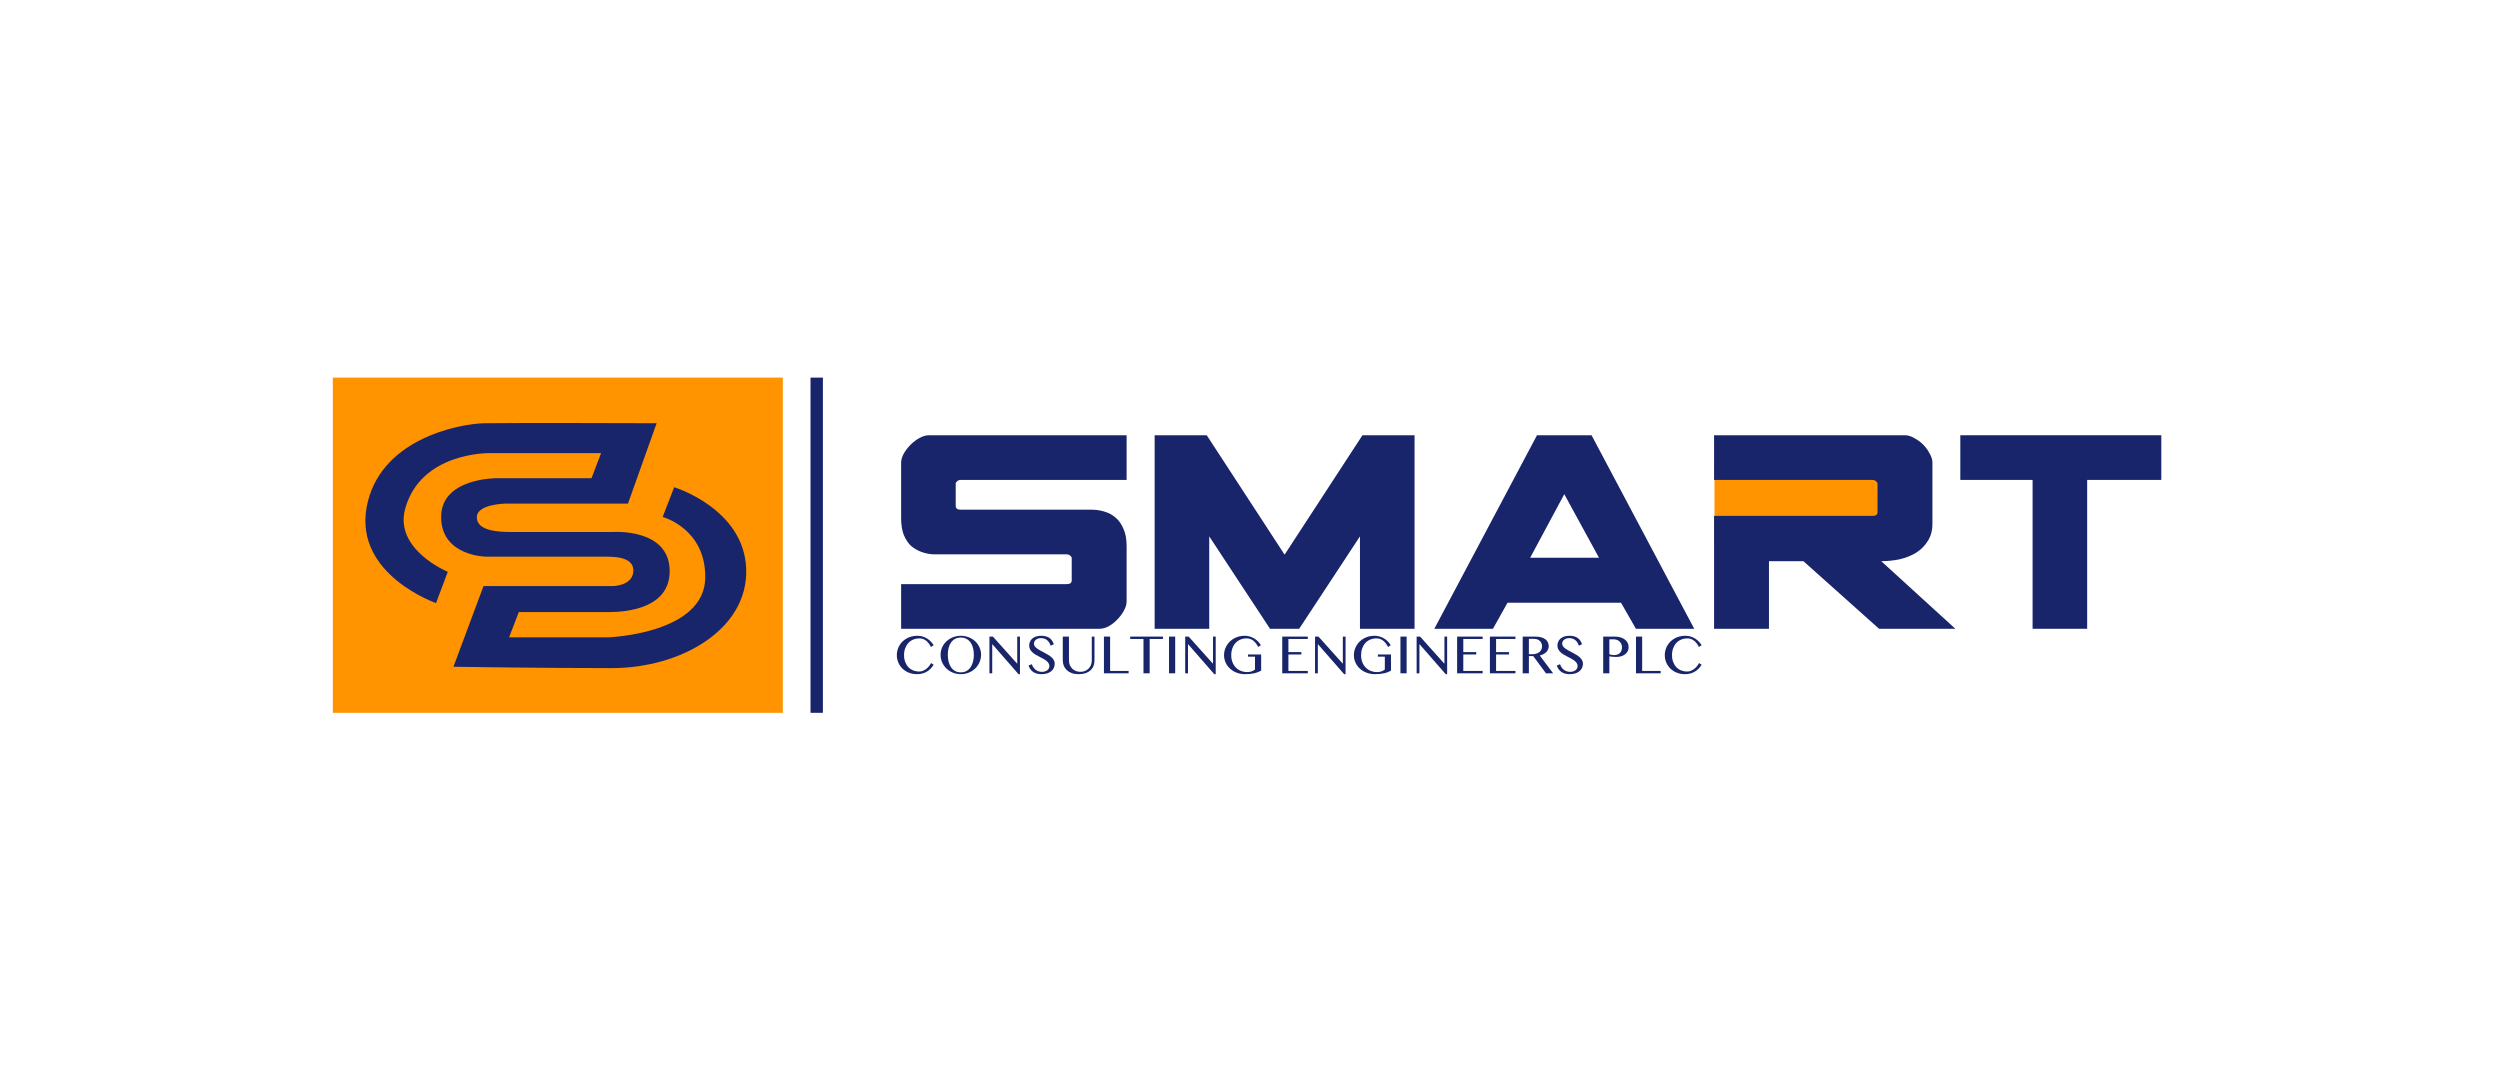
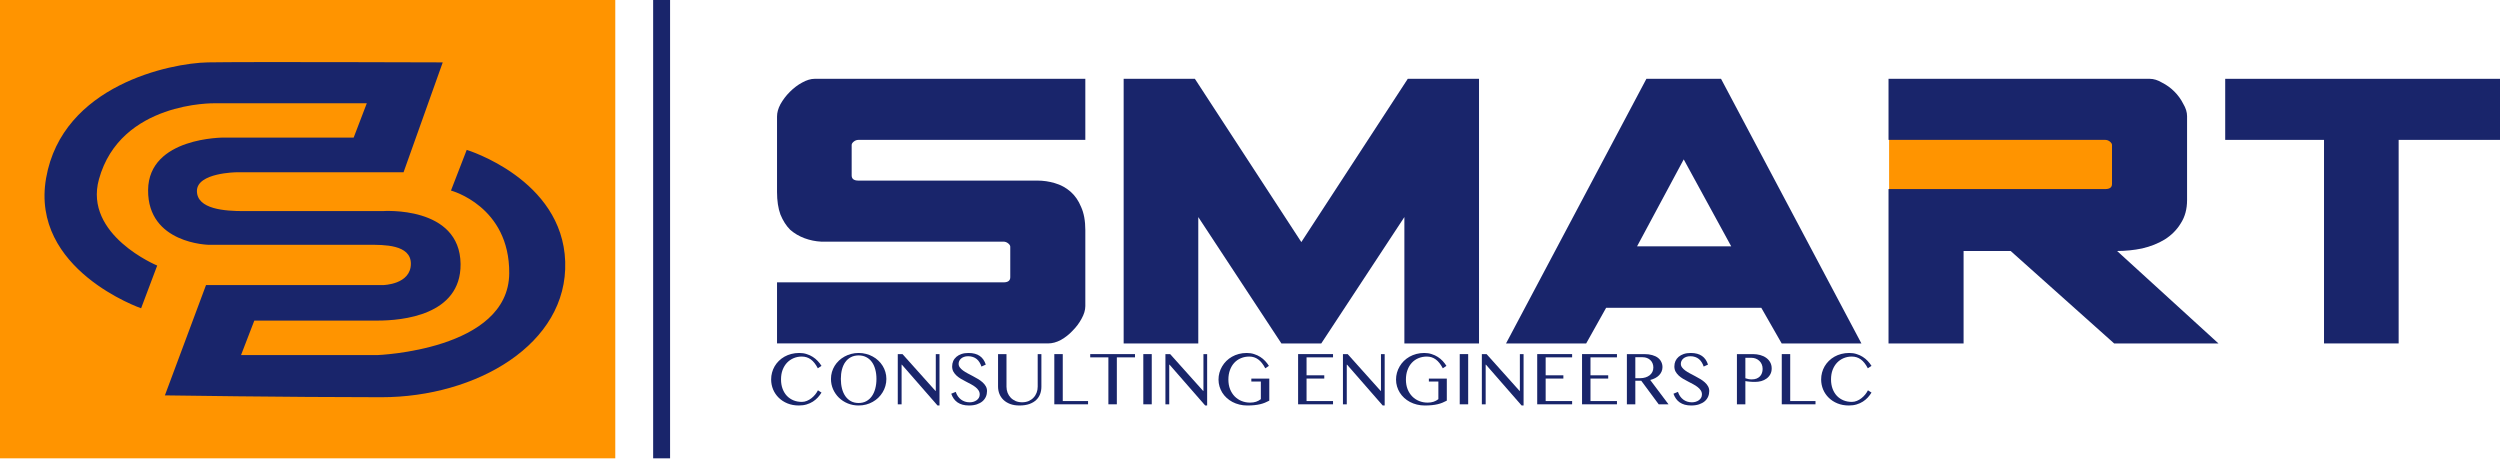
- <svg xmlns="http://www.w3.org/2000/svg" width="3332" height="1426" viewBox="0 0 3332 1426" fill="none">
-   <path d="M2528.22 626.225H2285.07V723.647H2528.22V626.225Z" fill="#FF9400" />
-   <path d="M2709.03 838.049V639.63H2612.71V580.104H2880.58V639.63H2781.78V838.049H2709.03Z" fill="#19256B" />
-   <path d="M2284.51 838.049V687.581H2495.75C2500.16 687.581 2502.36 685.927 2502.36 682.62V644.59C2502.36 643.488 2501.67 642.385 2500.3 641.283C2498.92 640.181 2497.4 639.63 2495.75 639.63H2284.51V580.104H2539.15C2543.01 580.104 2547.01 581.344 2551.14 583.824C2555.55 586.029 2559.55 588.922 2563.13 592.505C2566.71 596.088 2569.61 600.083 2571.81 604.493C2574.29 608.627 2575.53 612.622 2575.53 616.481V698.329C2575.53 707.147 2573.46 714.726 2569.33 721.064C2565.47 727.403 2560.24 732.639 2553.62 736.772C2547.28 740.631 2539.98 743.524 2531.71 745.453C2523.72 747.107 2515.59 747.934 2507.32 747.934L2606.12 838.049H2504.43L2403.57 747.934H2357.68V838.049H2284.51Z" fill="#19256B" />
-   <path d="M2258.07 838.049H2180.35L2160.51 803.326H2009.22L1989.79 838.049H1911.66L2048.49 580.104H2121.24L2258.07 838.049ZM2131.16 743.386L2084.87 658.645L2039.39 743.386H2131.16Z" fill="#19256B" />
-   <path d="M1731.54 838.049H1692.68L1611.66 714.864V838.049H1538.91V580.104H1608.35L1712.11 739.253L1815.87 580.104H1885.32V838.049H1812.56V714.864L1731.54 838.049Z" fill="#19256B" />
-   <path d="M1501.55 639.63H1280.39C1278.74 639.63 1277.22 640.181 1275.84 641.283C1274.47 642.385 1273.78 643.488 1273.78 644.59V674.353C1273.78 677.66 1275.98 679.313 1280.39 679.313H1454.83C1460.62 679.313 1466.27 680.14 1471.78 681.794C1477.57 683.447 1482.67 686.203 1487.08 690.061C1491.49 693.919 1494.93 698.88 1497.41 704.943C1500.17 711.005 1501.55 718.584 1501.55 727.678V801.672C1501.55 805.53 1500.31 809.664 1497.83 814.073C1495.62 818.207 1492.73 822.065 1489.15 825.648C1485.84 829.23 1481.98 832.262 1477.57 834.742C1473.44 836.947 1469.3 838.049 1465.17 838.049H1201.02V778.523H1421.77C1426.17 778.523 1428.38 776.87 1428.38 773.563V743.8C1428.38 742.697 1427.69 741.595 1426.31 740.493C1424.93 739.39 1423.42 738.839 1421.77 738.839H1244.01C1238.5 738.564 1233.13 737.461 1227.89 735.532C1222.66 733.603 1217.97 730.847 1213.84 727.265C1209.98 723.407 1206.81 718.446 1204.33 712.383C1202.13 706.321 1201.02 699.018 1201.02 690.475V616.894C1201.02 613.036 1202.13 609.04 1204.33 604.906C1206.81 600.497 1209.84 596.501 1213.42 592.918C1217.28 589.06 1221.28 586.029 1225.41 583.824C1229.82 581.344 1233.96 580.104 1237.81 580.104H1501.55V639.63Z" fill="#19256B" />
-   <path d="M2228.46 873.109C2228.46 876.53 2228.98 879.606 2230.01 882.337C2231.04 885.044 2232.46 887.345 2234.26 889.24C2236.08 891.111 2238.22 892.55 2240.68 893.559C2243.14 894.543 2245.81 895.036 2248.69 895.036C2250.41 895.036 2252.07 894.703 2253.67 894.039C2255.27 893.375 2256.75 892.513 2258.1 891.455C2259.48 890.372 2260.71 889.166 2261.79 887.837C2262.88 886.484 2263.76 885.118 2264.45 883.74L2267.92 885.955C2266.91 887.604 2265.72 889.191 2264.34 890.717C2262.96 892.218 2261.36 893.559 2259.54 894.74C2257.75 895.897 2255.7 896.82 2253.41 897.509C2251.15 898.198 2248.62 898.542 2245.81 898.542C2241.75 898.542 2238.06 897.866 2234.74 896.512C2231.44 895.159 2228.61 893.325 2226.25 891.012C2223.88 888.699 2222.05 886.004 2220.75 882.928C2219.47 879.827 2218.83 876.554 2218.83 873.109C2218.83 870.82 2219.12 868.593 2219.71 866.427C2220.3 864.237 2221.15 862.195 2222.26 860.3C2223.39 858.38 2224.76 856.633 2226.36 855.058C2227.98 853.458 2229.8 852.093 2231.82 850.961C2233.86 849.804 2236.09 848.918 2238.5 848.303C2240.91 847.663 2243.48 847.343 2246.22 847.343C2248.82 847.343 2251.22 847.7 2253.41 848.414C2255.63 849.103 2257.63 850.025 2259.43 851.182C2261.25 852.339 2262.86 853.68 2264.27 855.206C2265.69 856.707 2266.91 858.282 2267.92 859.931L2264.34 862.293C2262.3 858.331 2260.01 855.439 2257.47 853.618C2254.94 851.773 2252.02 850.85 2248.73 850.85C2245.9 850.85 2243.25 851.367 2240.79 852.4C2238.33 853.434 2236.18 854.91 2234.33 856.83C2232.51 858.749 2231.07 861.087 2230.01 863.843C2228.98 866.575 2228.46 869.664 2228.46 873.109Z" fill="#19256B" />
-   <path d="M2180.44 848.45H2188.67V894.224H2213.33V897.398H2180.44V848.45Z" fill="#19256B" />
-   <path d="M2136.73 848.45H2152.23C2154.79 848.45 2157.19 848.758 2159.43 849.373C2161.67 849.989 2163.61 850.899 2165.26 852.105C2166.94 853.286 2168.24 854.75 2169.18 856.498C2170.14 858.22 2170.62 860.201 2170.62 862.441C2170.62 864.656 2170.15 866.587 2169.21 868.236C2168.3 869.885 2167.08 871.251 2165.56 872.334C2164.06 873.416 2162.35 874.229 2160.43 874.77C2158.51 875.287 2156.55 875.545 2154.56 875.545C2153.7 875.545 2152.8 875.533 2151.86 875.508C2150.93 875.459 2150.03 875.398 2149.17 875.324C2148.31 875.25 2147.51 875.164 2146.77 875.065C2146.03 874.967 2145.43 874.868 2144.96 874.77V897.398H2136.73V848.45ZM2144.96 872.001C2145.9 872.321 2146.89 872.592 2147.95 872.814C2149.01 873.01 2150.09 873.109 2151.2 873.109C2152.97 873.109 2154.52 872.85 2155.85 872.334C2157.18 871.792 2158.29 871.066 2159.17 870.156C2160.06 869.221 2160.71 868.138 2161.13 866.907C2161.57 865.652 2161.79 864.323 2161.79 862.921C2161.79 861.272 2161.51 859.783 2160.94 858.454C2160.38 857.125 2159.59 855.993 2158.58 855.058C2157.6 854.098 2156.43 853.36 2155.08 852.843C2153.75 852.326 2152.32 852.068 2150.79 852.068H2144.96V872.001Z" fill="#19256B" />
-   <path d="M2092.77 895.442C2093.97 895.442 2095.16 895.282 2096.35 894.962C2097.53 894.617 2098.59 894.125 2099.52 893.485C2100.46 892.821 2101.21 892.021 2101.77 891.086C2102.34 890.126 2102.62 889.019 2102.62 887.764C2102.62 886.262 2102.23 884.934 2101.44 883.777C2100.68 882.596 2099.67 881.525 2098.41 880.565C2097.16 879.581 2095.72 878.658 2094.09 877.797C2092.49 876.936 2090.86 876.074 2089.18 875.213C2087.51 874.352 2085.86 873.453 2084.24 872.518C2082.64 871.558 2081.21 870.5 2079.96 869.344C2078.7 868.162 2077.68 866.858 2076.89 865.431C2076.13 863.979 2075.75 862.318 2075.75 860.447C2075.75 858.577 2076.09 856.842 2076.78 855.243C2077.5 853.643 2078.53 852.265 2079.88 851.108C2081.24 849.927 2082.9 849.004 2084.87 848.34C2086.86 847.675 2089.14 847.343 2091.69 847.343C2094.01 847.343 2096.07 847.589 2097.9 848.081C2099.72 848.573 2101.32 849.299 2102.69 850.259C2104.07 851.219 2105.24 852.4 2106.2 853.803C2107.16 855.206 2107.94 856.83 2108.53 858.676L2104.32 860.595C2103.83 859.094 2103.2 857.728 2102.44 856.498C2101.67 855.243 2100.76 854.172 2099.7 853.286C2098.65 852.4 2097.42 851.723 2096.01 851.256C2094.64 850.764 2093.07 850.518 2091.33 850.518C2089.78 850.518 2088.42 850.739 2087.26 851.182C2086.11 851.6 2085.14 852.166 2084.35 852.88C2083.59 853.569 2083.01 854.357 2082.61 855.243C2082.24 856.104 2082.06 856.99 2082.06 857.9C2082.06 859.18 2082.45 860.361 2083.24 861.444C2084.03 862.502 2085.07 863.511 2086.38 864.471C2087.68 865.406 2089.16 866.317 2090.81 867.203C2092.48 868.089 2094.18 868.987 2095.9 869.897C2097.63 870.808 2099.31 871.755 2100.96 872.74C2102.63 873.724 2104.12 874.807 2105.43 875.988C2106.73 877.145 2107.78 878.424 2108.56 879.827C2109.35 881.205 2109.75 882.756 2109.75 884.478C2109.75 886.422 2109.38 888.256 2108.64 889.978C2107.9 891.677 2106.79 893.165 2105.32 894.445C2103.84 895.7 2102.01 896.697 2099.82 897.435C2097.63 898.173 2095.08 898.542 2092.17 898.542C2089.81 898.542 2087.71 898.284 2085.86 897.767C2084.02 897.251 2082.38 896.5 2080.95 895.516C2079.55 894.531 2078.34 893.338 2077.34 891.935C2076.33 890.508 2075.5 888.883 2074.86 887.062L2079.25 885.254C2079.77 886.853 2080.46 888.28 2081.32 889.536C2082.21 890.791 2083.23 891.861 2084.39 892.747C2085.54 893.608 2086.82 894.273 2088.22 894.74C2089.65 895.208 2091.17 895.442 2092.77 895.442Z" fill="#19256B" />
-   <path d="M2029.46 848.45H2046.44C2049.37 848.45 2051.94 848.77 2054.15 849.41C2056.37 850.025 2058.21 850.899 2059.69 852.031C2061.17 853.163 2062.27 854.517 2063.01 856.092C2063.78 857.642 2064.16 859.34 2064.16 861.186C2064.16 862.711 2063.86 864.139 2063.27 865.468C2062.7 866.797 2061.89 868.002 2060.83 869.085C2059.8 870.143 2058.55 871.066 2057.07 871.854C2055.59 872.617 2053.97 873.22 2052.2 873.663L2070.03 897.398H2060.47L2043.45 874.401H2037.69V897.398H2029.46V848.45ZM2037.69 871.928H2042.45C2044.3 871.928 2046 871.682 2047.55 871.189C2049.12 870.697 2050.47 870.008 2051.61 869.122C2052.76 868.212 2053.66 867.117 2054.3 865.837C2054.94 864.557 2055.26 863.118 2055.26 861.518C2055.26 860.041 2055 858.688 2054.49 857.457C2053.99 856.227 2053.28 855.181 2052.34 854.32C2051.43 853.434 2050.34 852.745 2049.06 852.253C2047.8 851.76 2046.43 851.514 2044.92 851.514H2037.69V871.928Z" fill="#19256B" />
-   <path d="M2019.79 848.45V851.625H1993.98V869.122H2011.26V872.297H1993.98V894.224H2019.79V897.398H1985.75V848.45H2019.79Z" fill="#19256B" />
-   <path d="M1976.08 848.45V851.625H1950.28V869.122H1967.55V872.297H1950.28V894.224H1976.08V897.398H1942.05V848.45H1976.08Z" fill="#19256B" />
-   <path d="M1888.08 848.45H1892.69L1924.77 884.257H1925.14V848.45H1928.76V898.542H1926.84L1892.1 858.749H1891.81V897.398H1888.08V848.45Z" fill="#19256B" />
-   <path d="M1866.52 848.45H1874.75V897.398H1866.52V848.45Z" fill="#19256B" />
-   <path d="M1834.44 850.85C1831.49 850.85 1828.76 851.379 1826.25 852.437C1823.76 853.471 1821.61 854.972 1819.79 856.941C1817.99 858.885 1816.59 861.247 1815.58 864.028C1814.57 866.784 1814.07 869.873 1814.07 873.293C1814.07 876.739 1814.61 879.852 1815.69 882.633C1816.8 885.389 1818.3 887.739 1820.19 889.683C1822.11 891.627 1824.36 893.128 1826.95 894.187C1829.53 895.22 1832.3 895.737 1835.25 895.737C1837.4 895.737 1839.33 895.454 1841.05 894.888C1842.77 894.297 1844.32 893.461 1845.7 892.378V875.213H1836.44V872.297H1853.93V893.818C1852.51 894.58 1851.07 895.257 1849.61 895.848C1848.16 896.438 1846.59 896.931 1844.89 897.324C1843.22 897.718 1841.37 898.013 1839.35 898.21C1837.33 898.432 1835.04 898.542 1832.49 898.542C1829.78 898.542 1827.21 898.235 1824.77 897.62C1822.33 897.029 1820.07 896.18 1817.98 895.073C1815.91 893.965 1814.04 892.649 1812.37 891.123C1810.69 889.572 1809.27 887.862 1808.09 885.992C1806.93 884.121 1806.03 882.116 1805.39 879.975C1804.75 877.834 1804.43 875.607 1804.43 873.293C1804.43 871.005 1804.73 868.778 1805.32 866.612C1805.93 864.422 1806.81 862.367 1807.94 860.447C1809.07 858.503 1810.45 856.731 1812.07 855.132C1813.7 853.532 1815.53 852.154 1817.57 850.997C1819.62 849.841 1821.84 848.943 1824.25 848.303C1826.67 847.663 1829.22 847.343 1831.93 847.343C1834.52 847.343 1836.9 847.7 1839.09 848.414C1841.31 849.103 1843.31 850.025 1845.11 851.182C1846.93 852.339 1848.54 853.68 1849.95 855.206C1851.35 856.707 1852.55 858.282 1853.56 859.931L1850.02 862.293C1847.95 858.331 1845.65 855.439 1843.12 853.618C1840.61 851.773 1837.72 850.85 1834.44 850.85Z" fill="#19256B" />
-   <path d="M1752.68 848.45H1757.29L1789.37 884.257H1789.74V848.45H1793.36V898.542H1791.44L1756.7 858.749H1756.41V897.398H1752.68V848.45Z" fill="#19256B" />
-   <path d="M1743.01 848.45V851.625H1717.2V869.122H1734.48V872.297H1717.2V894.224H1743.01V897.398H1708.97V848.45H1743.01Z" fill="#19256B" />
-   <path d="M1661.39 850.85C1658.44 850.85 1655.71 851.379 1653.2 852.437C1650.71 853.471 1648.56 854.972 1646.74 856.941C1644.94 858.885 1643.54 861.247 1642.53 864.028C1641.52 866.784 1641.01 869.873 1641.01 873.293C1641.01 876.739 1641.56 879.852 1642.64 882.633C1643.75 885.389 1645.25 887.739 1647.14 889.683C1649.06 891.627 1651.31 893.128 1653.9 894.187C1656.48 895.22 1659.25 895.737 1662.2 895.737C1664.34 895.737 1666.28 895.454 1668 894.888C1669.72 894.297 1671.27 893.461 1672.65 892.378V875.213H1663.38V872.297H1680.88V893.818C1679.45 894.58 1678.01 895.257 1676.56 895.848C1675.11 896.438 1673.53 896.931 1671.84 897.324C1670.16 897.718 1668.32 898.013 1666.3 898.21C1664.28 898.432 1661.99 898.542 1659.43 898.542C1656.73 898.542 1654.15 898.235 1651.72 897.62C1649.28 897.029 1647.02 896.18 1644.93 895.073C1642.86 893.965 1640.99 892.649 1639.32 891.123C1637.64 889.572 1636.21 887.862 1635.03 885.992C1633.88 884.121 1632.98 882.116 1632.34 879.975C1631.7 877.834 1631.38 875.607 1631.38 873.293C1631.38 871.005 1631.67 868.778 1632.27 866.612C1632.88 864.422 1633.75 862.367 1634.89 860.447C1636.02 858.503 1637.4 856.731 1639.02 855.132C1640.64 853.532 1642.48 852.154 1644.52 850.997C1646.56 849.841 1648.79 848.943 1651.2 848.303C1653.61 847.663 1656.17 847.343 1658.88 847.343C1661.46 847.343 1663.85 847.7 1666.04 848.414C1668.26 849.103 1670.26 850.025 1672.06 851.182C1673.88 852.339 1675.49 853.68 1676.89 855.206C1678.3 856.707 1679.5 858.282 1680.51 859.931L1676.97 862.293C1674.9 858.331 1672.6 855.439 1670.06 853.618C1667.55 851.773 1664.66 850.85 1661.39 850.85Z" fill="#19256B" />
-   <path d="M1579.63 848.45H1584.24L1616.32 884.257H1616.69V848.45H1620.3V898.542H1618.39L1583.65 858.749H1583.35V897.398H1579.63V848.45Z" fill="#19256B" />
-   <path d="M1558.07 848.45H1566.3V897.398H1558.07V848.45Z" fill="#19256B" />
-   <path d="M1549.98 848.45V851.625H1532.27V897.398H1524.03V851.625H1506.32V848.45H1549.98Z" fill="#19256B" />
-   <path d="M1471.32 848.45H1479.55V894.224H1504.21V897.398H1471.32V848.45Z" fill="#19256B" />
-   <path d="M1416.47 848.45H1424.7V880.233C1424.7 882.325 1425.06 884.294 1425.77 886.139C1426.48 887.961 1427.5 889.56 1428.83 890.938C1430.16 892.316 1431.76 893.411 1433.63 894.224C1435.53 895.011 1437.63 895.405 1439.94 895.405C1442.28 895.405 1444.39 895.011 1446.26 894.224C1448.13 893.411 1449.71 892.316 1451.02 890.938C1452.35 889.56 1453.36 887.961 1454.05 886.139C1454.76 884.294 1455.12 882.325 1455.12 880.233V848.45H1458.73V880.233C1458.73 882.743 1458.33 885.106 1457.51 887.321C1456.7 889.536 1455.42 891.48 1453.68 893.153C1451.95 894.802 1449.74 896.118 1447.03 897.103C1444.32 898.063 1441.08 898.542 1437.29 898.542C1433.91 898.542 1430.92 898.063 1428.32 897.103C1425.73 896.118 1423.55 894.79 1421.78 893.116C1420.04 891.443 1418.71 889.486 1417.8 887.247C1416.91 884.983 1416.47 882.571 1416.47 880.012V848.45Z" fill="#19256B" />
-   <path d="M1388.74 895.442C1389.95 895.442 1391.14 895.282 1392.33 894.962C1393.51 894.617 1394.56 894.125 1395.5 893.485C1396.43 892.821 1397.19 892.021 1397.75 891.086C1398.32 890.126 1398.6 889.019 1398.6 887.764C1398.6 886.262 1398.21 884.934 1397.42 883.777C1396.66 882.596 1395.65 881.525 1394.39 880.565C1393.14 879.581 1391.7 878.658 1390.07 877.797C1388.47 876.936 1386.84 876.074 1385.16 875.213C1383.49 874.352 1381.84 873.453 1380.22 872.518C1378.62 871.558 1377.19 870.5 1375.94 869.344C1374.68 868.162 1373.66 866.858 1372.87 865.431C1372.11 863.979 1371.73 862.318 1371.73 860.447C1371.73 858.577 1372.07 856.842 1372.76 855.243C1373.47 853.643 1374.51 852.265 1375.86 851.108C1377.22 849.927 1378.88 849.004 1380.84 848.34C1382.84 847.675 1385.11 847.343 1387.67 847.343C1389.99 847.343 1392.05 847.589 1393.88 848.081C1395.7 848.573 1397.3 849.299 1398.67 850.259C1400.05 851.219 1401.22 852.4 1402.18 853.803C1403.14 855.206 1403.92 856.83 1404.51 858.676L1400.3 860.595C1399.81 859.094 1399.18 857.728 1398.42 856.498C1397.65 855.243 1396.74 854.172 1395.68 853.286C1394.63 852.4 1393.4 851.723 1391.99 851.256C1390.61 850.764 1389.05 850.518 1387.3 850.518C1385.75 850.518 1384.4 850.739 1383.24 851.182C1382.09 851.6 1381.12 852.166 1380.33 852.88C1379.57 853.569 1378.99 854.357 1378.59 855.243C1378.22 856.104 1378.04 856.99 1378.04 857.9C1378.04 859.18 1378.43 860.361 1379.22 861.444C1380.01 862.502 1381.05 863.511 1382.36 864.471C1383.66 865.406 1385.14 866.317 1386.79 867.203C1388.46 868.089 1390.16 868.987 1391.88 869.897C1393.6 870.808 1395.29 871.755 1396.94 872.74C1398.61 873.724 1400.1 874.807 1401.41 875.988C1402.71 877.145 1403.76 878.424 1404.54 879.827C1405.33 881.205 1405.72 882.756 1405.72 884.478C1405.72 886.422 1405.36 888.256 1404.62 889.978C1403.88 891.677 1402.77 893.165 1401.3 894.445C1399.82 895.7 1397.99 896.697 1395.8 897.435C1393.6 898.173 1391.06 898.542 1388.15 898.542C1385.79 898.542 1383.69 898.284 1381.84 897.767C1380 897.251 1378.36 896.5 1376.93 895.516C1375.53 894.531 1374.32 893.338 1373.31 891.935C1372.31 890.508 1371.48 888.883 1370.84 887.062L1375.23 885.254C1375.75 886.853 1376.44 888.28 1377.3 889.536C1378.19 890.791 1379.21 891.861 1380.37 892.747C1381.52 893.608 1382.8 894.273 1384.2 894.74C1385.63 895.208 1387.14 895.442 1388.74 895.442Z" fill="#19256B" />
-   <path d="M1318.72 848.45H1323.33L1355.41 884.257H1355.78V848.45H1359.4V898.542H1357.48L1322.74 858.749H1322.45V897.398H1318.72V848.45Z" fill="#19256B" />
-   <path d="M1280.59 898.542C1276.8 898.542 1273.25 897.866 1269.96 896.512C1266.68 895.159 1263.83 893.313 1261.39 890.975C1258.98 888.613 1257.07 885.869 1255.67 882.743C1254.29 879.593 1253.6 876.234 1253.6 872.666C1253.6 870.328 1253.91 868.076 1254.53 865.911C1255.17 863.745 1256.06 861.727 1257.22 859.857C1258.38 857.987 1259.77 856.288 1261.39 854.763C1263.04 853.212 1264.86 851.896 1266.86 850.813C1268.85 849.706 1271 848.856 1273.32 848.266C1275.63 847.651 1278.05 847.343 1280.59 847.343C1283.12 847.343 1285.55 847.651 1287.86 848.266C1290.17 848.856 1292.33 849.706 1294.32 850.813C1296.34 851.896 1298.16 853.212 1299.78 854.763C1301.41 856.288 1302.8 857.987 1303.95 859.857C1305.13 861.727 1306.03 863.745 1306.65 865.911C1307.29 868.076 1307.61 870.328 1307.61 872.666C1307.61 875.028 1307.29 877.317 1306.65 879.532C1306.03 881.722 1305.13 883.777 1303.95 885.696C1302.8 887.616 1301.41 889.363 1299.78 890.938C1298.16 892.513 1296.34 893.867 1294.32 894.999C1292.33 896.131 1290.17 897.004 1287.86 897.62C1285.55 898.235 1283.12 898.542 1280.59 898.542ZM1280.59 896.106C1283.39 896.106 1285.87 895.528 1288.01 894.371C1290.17 893.19 1291.99 891.553 1293.47 889.462C1294.95 887.37 1296.05 884.897 1296.79 882.042C1297.56 879.187 1297.94 876.062 1297.94 872.666C1297.94 869.294 1297.56 866.206 1296.79 863.401C1296.05 860.595 1294.95 858.183 1293.47 856.165C1291.99 854.123 1290.17 852.548 1288.01 851.44C1285.87 850.308 1283.39 849.742 1280.59 849.742C1277.73 849.742 1275.22 850.308 1273.06 851.44C1270.92 852.548 1269.11 854.123 1267.63 856.165C1266.18 858.183 1265.08 860.595 1264.34 863.401C1263.61 866.206 1263.24 869.294 1263.24 872.666C1263.24 876.062 1263.61 879.187 1264.34 882.042C1265.08 884.897 1266.18 887.37 1267.63 889.462C1269.11 891.553 1270.92 893.19 1273.06 894.371C1275.22 895.528 1277.73 896.106 1280.59 896.106Z" fill="#19256B" />
-   <path d="M1204.91 873.109C1204.91 876.53 1205.43 879.606 1206.46 882.337C1207.5 885.044 1208.91 887.345 1210.71 889.24C1212.53 891.111 1214.67 892.55 1217.13 893.559C1219.59 894.543 1222.26 895.036 1225.14 895.036C1226.87 895.036 1228.53 894.703 1230.13 894.039C1231.73 893.375 1233.2 892.513 1234.56 891.455C1235.93 890.372 1237.16 889.166 1238.25 887.837C1239.33 886.484 1240.22 885.118 1240.9 883.74L1244.37 885.955C1243.37 887.604 1242.17 889.191 1240.79 890.717C1239.42 892.218 1237.82 893.559 1236 894.74C1234.2 895.897 1232.16 896.82 1229.87 897.509C1227.6 898.198 1225.07 898.542 1222.26 898.542C1218.2 898.542 1214.51 897.866 1211.19 896.512C1207.89 895.159 1205.06 893.325 1202.7 891.012C1200.34 888.699 1198.5 886.004 1197.2 882.928C1195.92 879.827 1195.28 876.554 1195.28 873.109C1195.28 870.82 1195.57 868.593 1196.17 866.427C1196.76 864.237 1197.6 862.195 1198.71 860.3C1199.84 858.38 1201.21 856.633 1202.81 855.058C1204.43 853.458 1206.26 852.093 1208.27 850.961C1210.32 849.804 1212.54 848.918 1214.95 848.303C1217.37 847.663 1219.94 847.343 1222.67 847.343C1225.28 847.343 1227.68 847.7 1229.87 848.414C1232.08 849.103 1234.09 850.025 1235.88 851.182C1237.71 852.339 1239.32 853.68 1240.72 855.206C1242.15 856.707 1243.37 858.282 1244.37 859.931L1240.79 862.293C1238.75 858.331 1236.46 855.439 1233.93 853.618C1231.39 851.773 1228.48 850.85 1225.18 850.85C1222.35 850.85 1219.7 851.367 1217.24 852.4C1214.78 853.434 1212.63 854.91 1210.78 856.83C1208.96 858.749 1207.52 861.087 1206.46 863.843C1205.43 866.575 1204.91 869.664 1204.91 873.109Z" fill="#19256B" />
-   <path d="M1043.35 503.266H443.571V950.041H1043.35V503.266Z" fill="#FF9400" />
-   <path fill-rule="evenodd" clip-rule="evenodd" d="M994.54 758.305C991.829 677.738 898.528 649.371 898.528 649.371L883.18 689.022C883.18 689.022 940.471 704.099 939.971 769.719C939.4 844.827 811.211 849.412 811.211 849.412H678.519L691.476 815.774C691.476 815.774 788.418 815.774 811.711 815.774C835.004 815.774 892.995 810.871 892.545 760.704C892.035 703.405 816.484 709.043 816.484 709.043C816.484 709.043 699.23 709.043 681.07 709.043C662.91 709.043 635.535 707.281 635.535 689.421C635.535 671.562 674.076 671.203 674.076 671.203H836.955L875.155 564.072C875.155 564.072 682.261 563.395 646.111 564.072C609.961 564.749 504.424 586.166 488.525 676.808C472.847 766.243 581.126 803.765 581.126 803.765L596.814 762.115C596.814 762.115 524.985 732.442 540.023 678.016C561.015 602.01 652.755 603.927 652.755 603.927H801.125L788.338 637.369H661.97C661.97 637.369 588.47 636.749 587.949 688.434C587.419 740.96 647.132 741.898 647.132 741.898C647.132 741.898 789.049 741.898 803.176 741.898C817.304 741.898 844.109 741.4 844.109 760.32C844.109 780.692 817.164 781.149 817.164 781.149H644.41L604.328 888.664C604.328 888.664 723.253 890.467 815.463 890.467C907.673 890.467 997.252 838.863 994.54 758.305Z" fill="#19256B" />
-   <path d="M1096.76 503.266H1080.26V950.041H1096.76V503.266Z" fill="#19256B" />
+ <svg xmlns="http://www.w3.org/2000/svg" id="Layer_1" data-name="Layer 1" viewBox="0 0 2437.01 446.78">
+   <defs>
+     <style>
+       .cls-1, .cls-2 {
+         fill: #19256b;
+       }
+ 
+       .cls-1, .cls-2, .cls-3 {
+         stroke-width: 0px;
+       }
+ 
+       .cls-2 {
+         fill-rule: evenodd;
+       }
+ 
+       .cls-3 {
+         fill: #ff9400;
+       }
+     </style>
+   </defs>
+   <path class="cls-3" d="M2084.65,122.96h-243.15v97.42h243.15v-97.42Z" />
+   <path class="cls-1" d="M2265.46,334.78v-198.42h-96.32v-59.53h267.87v59.53h-98.8v198.42h-72.75Z" />
+   <path class="cls-1" d="M1840.94,334.78v-150.47h211.24c4.41,0,6.61-1.65,6.61-4.96v-38.03c0-1.1-.69-2.21-2.06-3.31-1.38-1.1-2.9-1.65-4.55-1.65h-211.24v-59.53h254.64c3.86,0,7.86,1.24,11.99,3.72,4.41,2.21,8.41,5.1,11.99,8.68,3.58,3.58,6.48,7.58,8.68,11.99,2.48,4.13,3.72,8.13,3.72,11.99v81.85c0,8.82-2.07,16.4-6.2,22.74-3.86,6.34-9.09,11.57-15.71,15.71-6.34,3.86-13.64,6.75-21.91,8.68-7.99,1.65-16.12,2.48-24.39,2.48l98.8,90.11h-101.69l-100.86-90.11h-45.89v90.11h-73.17Z" />
+   <path class="cls-1" d="M1814.5,334.78h-77.72l-19.84-34.72h-151.29l-19.43,34.72h-78.13l136.83-257.95h72.75l136.83,257.95ZM1687.59,240.12l-46.29-84.74-45.48,84.74h91.77Z" />
+   <path class="cls-1" d="M1287.97,334.78h-38.86l-81.02-123.18v123.18h-72.75V76.84h69.44l103.76,159.15,103.76-159.15h69.45v257.95h-72.76v-123.18l-81.02,123.18Z" />
+   <path class="cls-1" d="M1057.98,136.36h-221.16c-1.65,0-3.17.55-4.55,1.65-1.37,1.1-2.06,2.2-2.06,3.31v29.76c0,3.31,2.2,4.96,6.61,4.96h174.44c5.79,0,11.44.83,16.95,2.48,5.79,1.65,10.89,4.41,15.3,8.27,4.41,3.86,7.85,8.82,10.33,14.88,2.76,6.06,4.14,13.64,4.14,22.73v73.99c0,3.86-1.24,7.99-3.72,12.4-2.21,4.13-5.1,7.99-8.68,11.58-3.31,3.58-7.17,6.61-11.58,9.09-4.13,2.21-8.27,3.31-12.4,3.31h-264.15v-59.53h220.75c4.4,0,6.61-1.65,6.61-4.96v-29.76c0-1.1-.69-2.21-2.07-3.31-1.38-1.1-2.89-1.65-4.54-1.65h-177.76c-5.51-.27-10.88-1.38-16.12-3.31-5.23-1.93-9.92-4.68-14.05-8.27-3.86-3.86-7.03-8.82-9.51-14.88-2.2-6.06-3.31-13.36-3.31-21.91v-73.58c0-3.86,1.11-7.85,3.31-11.99,2.48-4.41,5.51-8.41,9.09-11.99,3.86-3.86,7.86-6.89,11.99-9.09,4.41-2.48,8.55-3.72,12.4-3.72h263.74v59.53Z" />
+   <path class="cls-1" d="M1784.89,369.84c0,3.42.52,6.5,1.55,9.23,1.03,2.71,2.45,5.01,4.25,6.9,1.82,1.87,3.96,3.31,6.42,4.32,2.46.98,5.13,1.48,8.01,1.48,1.72,0,3.38-.33,4.98-1,1.6-.66,3.08-1.53,4.43-2.58,1.38-1.08,2.61-2.29,3.69-3.62,1.09-1.35,1.97-2.72,2.66-4.1l3.47,2.22c-1.01,1.65-2.2,3.24-3.58,4.76-1.38,1.5-2.98,2.84-4.8,4.02-1.79,1.16-3.84,2.08-6.13,2.77-2.26.69-4.79,1.03-7.6,1.03-4.06,0-7.75-.68-11.07-2.03-3.3-1.35-6.13-3.19-8.49-5.5-2.37-2.31-4.2-5.01-5.5-8.08-1.28-3.1-1.92-6.37-1.92-9.82,0-2.29.29-4.52.88-6.68.59-2.19,1.44-4.23,2.55-6.13,1.13-1.92,2.5-3.67,4.1-5.24,1.62-1.6,3.44-2.96,5.46-4.1,2.04-1.16,4.27-2.04,6.68-2.66,2.41-.64,4.98-.96,7.72-.96s5,.36,7.19,1.07c2.22.69,4.22,1.61,6.02,2.77,1.82,1.16,3.43,2.5,4.84,4.02,1.42,1.5,2.64,3.08,3.65,4.73l-3.58,2.36c-2.04-3.96-4.33-6.85-6.87-8.68-2.53-1.84-5.45-2.77-8.74-2.77-2.83,0-5.48.52-7.94,1.55-2.46,1.03-4.61,2.51-6.46,4.43-1.82,1.92-3.26,4.26-4.32,7.01-1.03,2.73-1.55,5.82-1.55,9.27Z" />
+   <path class="cls-1" d="M1736.87,345.18h8.23v45.77h24.66v3.17h-32.89v-48.95Z" />
+   <path class="cls-1" d="M1693.16,345.18h15.5c2.56,0,4.96.31,7.2.92,2.24.62,4.18,1.53,5.83,2.73,1.68,1.18,2.98,2.65,3.92,4.39.96,1.72,1.44,3.7,1.44,5.94s-.47,4.15-1.41,5.8c-.91,1.65-2.13,3.01-3.65,4.1-1.5,1.08-3.21,1.9-5.13,2.44-1.92.52-3.88.77-5.87.77-.86,0-1.76-.01-2.7-.04-.93-.05-1.83-.11-2.69-.18-.86-.07-1.66-.16-2.4-.26-.74-.1-1.34-.2-1.81-.29v22.63h-8.23v-48.95ZM1701.39,368.73c.94.32,1.93.59,2.99.81,1.06.2,2.14.29,3.25.29,1.77,0,3.32-.26,4.65-.78,1.33-.54,2.44-1.27,3.32-2.18.89-.93,1.54-2.02,1.96-3.25.44-1.26.66-2.58.66-3.99,0-1.65-.28-3.14-.85-4.47-.56-1.33-1.35-2.46-2.36-3.4-.98-.96-2.15-1.7-3.5-2.21-1.33-.52-2.76-.78-4.29-.78h-5.83v19.93Z" />
+   <path class="cls-1" d="M1649.2,392.18c1.2,0,2.39-.16,3.58-.48,1.18-.34,2.24-.84,3.17-1.48.94-.66,1.69-1.46,2.25-2.4.57-.96.85-2.07.85-3.32,0-1.5-.39-2.83-1.18-3.99-.76-1.18-1.77-2.25-3.03-3.21-1.25-.98-2.69-1.91-4.32-2.77-1.6-.86-3.23-1.72-4.91-2.58-1.67-.86-3.32-1.76-4.94-2.7-1.6-.96-3.03-2.02-4.28-3.17-1.26-1.18-2.28-2.49-3.07-3.91-.76-1.45-1.14-3.11-1.14-4.98s.34-3.61,1.03-5.2c.72-1.6,1.75-2.98,3.1-4.14,1.36-1.18,3.02-2.1,4.99-2.77,1.99-.67,4.27-1,6.82-1,2.32,0,4.38.25,6.21.74,1.82.49,3.42,1.22,4.79,2.18,1.38.96,2.55,2.14,3.51,3.54.96,1.4,1.74,3.03,2.33,4.87l-4.21,1.92c-.49-1.5-1.12-2.87-1.88-4.1-.77-1.26-1.68-2.33-2.74-3.21-1.05-.89-2.28-1.56-3.69-2.03-1.37-.49-2.94-.74-4.68-.74-1.55,0-2.91.22-4.07.66-1.15.42-2.12.98-2.91,1.7-.76.69-1.34,1.48-1.74,2.36-.37.86-.55,1.75-.55,2.66,0,1.28.39,2.46,1.18,3.54.79,1.06,1.83,2.07,3.14,3.03,1.3.93,2.78,1.85,4.43,2.73,1.67.89,3.37,1.78,5.09,2.69,1.73.91,3.41,1.86,5.06,2.84,1.67.98,3.16,2.07,4.47,3.25,1.3,1.16,2.35,2.44,3.13,3.84.79,1.38,1.19,2.93,1.19,4.65,0,1.94-.37,3.78-1.11,5.5-.74,1.7-1.85,3.19-3.32,4.47-1.48,1.26-3.31,2.25-5.5,2.99-2.19.74-4.74,1.11-7.65,1.11-2.36,0-4.46-.26-6.31-.77-1.84-.52-3.48-1.27-4.91-2.25-1.4-.98-2.61-2.18-3.61-3.58-1.01-1.43-1.84-3.05-2.48-4.87l4.39-1.81c.52,1.6,1.21,3.03,2.07,4.28.89,1.26,1.91,2.33,3.07,3.21,1.15.86,2.43,1.53,3.83,1.99,1.43.47,2.95.7,4.55.7Z" />
+   <path class="cls-1" d="M1585.89,345.18h16.98c2.93,0,5.5.32,7.71.96,2.22.62,4.06,1.49,5.54,2.62s2.58,2.49,3.32,4.06c.77,1.55,1.15,3.25,1.15,5.09,0,1.53-.3,2.95-.89,4.28-.57,1.33-1.38,2.53-2.44,3.62-1.03,1.06-2.28,1.98-3.76,2.77-1.48.76-3.1,1.37-4.87,1.81l17.83,23.73h-9.56l-17.02-23h-5.76v23h-8.23v-48.95ZM1594.12,368.66h4.76c1.85,0,3.55-.25,5.1-.74,1.57-.49,2.92-1.18,4.06-2.07,1.15-.91,2.05-2.01,2.69-3.29.64-1.28.96-2.72.96-4.32,0-1.48-.26-2.83-.77-4.06-.5-1.23-1.21-2.28-2.15-3.14-.91-.89-2-1.58-3.28-2.07-1.26-.49-2.63-.74-4.14-.74h-7.23v20.41Z" />
+   <path class="cls-1" d="M1576.22,345.18v3.17h-25.81v17.5h17.28v3.17h-17.28v21.93h25.81v3.17h-34.04v-48.95h34.04Z" />
+   <path class="cls-1" d="M1532.51,345.18v3.17h-25.8v17.5h17.27v3.17h-17.27v21.93h25.8v3.17h-34.03v-48.95h34.03Z" />
+   <path class="cls-1" d="M1444.51,345.18h4.61l32.08,35.81h.37v-35.81h3.62v50.09h-1.92l-34.74-39.79h-.29v38.65h-3.73v-48.95Z" />
+   <path class="cls-1" d="M1422.95,345.18h8.23v48.95h-8.23v-48.95Z" />
+   <path class="cls-1" d="M1390.87,347.58c-2.95,0-5.68.53-8.19,1.59-2.49,1.03-4.64,2.53-6.46,4.5-1.8,1.94-3.2,4.31-4.21,7.09-1.01,2.76-1.51,5.84-1.51,9.27s.54,6.56,1.62,9.34c1.11,2.76,2.61,5.11,4.5,7.05,1.92,1.94,4.17,3.45,6.76,4.5,2.58,1.03,5.35,1.55,8.3,1.55,2.15,0,4.08-.28,5.8-.85,1.72-.59,3.27-1.43,4.65-2.51v-17.16h-9.26v-2.92h17.49v21.52c-1.42.76-2.86,1.44-4.32,2.03-1.45.59-3.02,1.08-4.72,1.48-1.67.39-3.52.69-5.54.89-2.02.22-4.31.33-6.86.33-2.71,0-5.28-.31-7.72-.92-2.44-.59-4.7-1.44-6.79-2.55-2.07-1.11-3.94-2.42-5.61-3.95-1.68-1.55-3.1-3.26-4.28-5.13-1.16-1.87-2.06-3.88-2.7-6.02-.64-2.14-.96-4.37-.96-6.68s.3-4.52.89-6.68c.61-2.19,1.49-4.24,2.62-6.16,1.13-1.94,2.51-3.72,4.13-5.32,1.63-1.6,3.46-2.98,5.5-4.14,2.05-1.16,4.27-2.05,6.68-2.69,2.42-.64,4.97-.96,7.68-.96s4.97.36,7.16,1.07c2.22.69,4.22,1.61,6.02,2.77,1.82,1.16,3.43,2.5,4.84,4.02,1.4,1.5,2.6,3.08,3.61,4.73l-3.54,2.36c-2.07-3.96-4.37-6.85-6.9-8.68-2.51-1.84-5.4-2.77-8.68-2.77Z" />
+   <path class="cls-1" d="M1309.11,345.18h4.61l32.08,35.81h.37v-35.81h3.62v50.09h-1.92l-34.74-39.79h-.29v38.65h-3.73v-48.95Z" />
+   <path class="cls-1" d="M1299.44,345.18v3.17h-25.81v17.5h17.28v3.17h-17.28v21.93h25.81v3.17h-34.04v-48.95h34.04Z" />
+   <path class="cls-1" d="M1217.82,347.58c-2.95,0-5.68.53-8.19,1.59-2.49,1.03-4.64,2.53-6.46,4.5-1.8,1.94-3.2,4.31-4.21,7.09-1.01,2.76-1.52,5.84-1.52,9.27s.55,6.56,1.63,9.34c1.11,2.76,2.61,5.11,4.5,7.05,1.92,1.94,4.17,3.45,6.76,4.5,2.58,1.03,5.35,1.55,8.3,1.55,2.14,0,4.08-.28,5.8-.85,1.72-.59,3.27-1.43,4.65-2.51v-17.16h-9.27v-2.92h17.5v21.52c-1.43.76-2.87,1.44-4.32,2.03-1.45.59-3.03,1.08-4.72,1.48-1.68.39-3.52.69-5.54.89-2.02.22-4.31.33-6.87.33-2.7,0-5.28-.31-7.71-.92-2.44-.59-4.7-1.44-6.79-2.55-2.07-1.11-3.94-2.42-5.61-3.95-1.68-1.55-3.11-3.26-4.29-5.13-1.15-1.87-2.05-3.88-2.69-6.02-.64-2.14-.96-4.37-.96-6.68s.29-4.52.89-6.68c.61-2.19,1.48-4.24,2.62-6.16,1.13-1.94,2.51-3.72,4.13-5.32,1.62-1.6,3.46-2.98,5.5-4.14,2.04-1.16,4.27-2.05,6.68-2.69,2.41-.64,4.97-.96,7.68-.96s4.97.36,7.16,1.07c2.22.69,4.22,1.61,6.02,2.77,1.82,1.16,3.43,2.5,4.83,4.02,1.41,1.5,2.61,3.08,3.62,4.73l-3.54,2.36c-2.07-3.96-4.37-6.85-6.91-8.68-2.51-1.84-5.4-2.77-8.67-2.77Z" />
+   <path class="cls-1" d="M1136.06,345.18h4.61l32.08,35.81h.37v-35.81h3.61v50.09h-1.91l-34.74-39.79h-.3v38.65h-3.72v-48.95Z" />
+   <path class="cls-1" d="M1114.5,345.18h8.23v48.95h-8.23v-48.95Z" />
+   <path class="cls-1" d="M1106.41,345.18v3.17h-17.71v45.77h-8.24v-45.77h-17.71v-3.17h43.66Z" />
+   <path class="cls-1" d="M1027.75,345.18h8.23v45.77h24.66v3.17h-32.89v-48.95Z" />
+   <path class="cls-1" d="M972.9,345.18h8.23v31.78c0,2.09.36,4.06,1.07,5.91.71,1.82,1.73,3.42,3.06,4.8,1.33,1.38,2.93,2.47,4.8,3.29,1.9.79,4,1.18,6.31,1.18s4.45-.39,6.32-1.18c1.87-.81,3.45-1.91,4.76-3.29,1.33-1.38,2.34-2.98,3.03-4.8.71-1.84,1.07-3.81,1.07-5.91v-31.78h3.61v31.78c0,2.51-.4,4.87-1.22,7.09-.81,2.22-2.09,4.16-3.83,5.83-1.73,1.65-3.94,2.96-6.65,3.95-2.71.96-5.95,1.44-9.74,1.44-3.38,0-6.37-.48-8.97-1.44-2.59-.99-4.77-2.31-6.54-3.99-1.74-1.67-3.07-3.63-3.98-5.87-.89-2.26-1.33-4.68-1.33-7.23v-31.56Z" />
+   <path class="cls-1" d="M945.17,392.18c1.21,0,2.4-.16,3.59-.48,1.18-.34,2.23-.84,3.17-1.48.93-.66,1.69-1.46,2.25-2.4.57-.96.85-2.07.85-3.32,0-1.5-.39-2.83-1.18-3.99-.76-1.18-1.77-2.25-3.03-3.21-1.25-.98-2.69-1.91-4.32-2.77-1.6-.86-3.23-1.72-4.91-2.58-1.67-.86-3.32-1.76-4.94-2.7-1.6-.96-3.03-2.02-4.28-3.17-1.26-1.18-2.28-2.49-3.07-3.91-.76-1.45-1.14-3.11-1.14-4.98s.34-3.61,1.03-5.2c.71-1.6,1.75-2.98,3.1-4.14,1.36-1.18,3.02-2.1,4.98-2.77,2-.67,4.27-1,6.83-1,2.32,0,4.38.25,6.21.74,1.82.49,3.42,1.22,4.79,2.18,1.38.96,2.55,2.14,3.51,3.54.96,1.4,1.74,3.03,2.33,4.87l-4.21,1.92c-.49-1.5-1.12-2.87-1.88-4.1-.77-1.26-1.68-2.33-2.74-3.21-1.05-.89-2.28-1.56-3.69-2.03-1.38-.49-2.94-.74-4.69-.74-1.55,0-2.9.22-4.06.66-1.15.42-2.12.98-2.91,1.7-.76.69-1.34,1.48-1.74,2.36-.37.86-.55,1.75-.55,2.66,0,1.28.39,2.46,1.18,3.54.79,1.06,1.83,2.07,3.14,3.03,1.3.93,2.78,1.85,4.43,2.73,1.67.89,3.37,1.78,5.09,2.69,1.72.91,3.41,1.86,5.06,2.84,1.67.98,3.16,2.07,4.47,3.25,1.3,1.16,2.35,2.44,3.13,3.84.79,1.38,1.18,2.93,1.18,4.65,0,1.94-.36,3.78-1.1,5.5-.74,1.7-1.85,3.19-3.32,4.47-1.48,1.26-3.31,2.25-5.5,2.99-2.2.74-4.74,1.11-7.65,1.11-2.36,0-4.46-.26-6.31-.77-1.84-.52-3.48-1.27-4.91-2.25-1.4-.98-2.61-2.18-3.62-3.58-1-1.43-1.83-3.05-2.47-4.87l4.39-1.81c.52,1.6,1.21,3.03,2.07,4.28.89,1.26,1.91,2.33,3.07,3.21,1.15.86,2.43,1.53,3.83,1.99,1.43.47,2.94.7,4.54.7Z" />
+   <path class="cls-1" d="M875.15,345.18h4.61l32.08,35.81h.37v-35.81h3.62v50.09h-1.92l-34.74-39.79h-.29v38.65h-3.73v-48.95Z" />
+   <path class="cls-1" d="M837.02,395.28c-3.79,0-7.34-.68-10.63-2.03-3.28-1.35-6.13-3.2-8.57-5.54-2.41-2.36-4.32-5.11-5.72-8.23-1.38-3.15-2.07-6.51-2.07-10.08,0-2.34.31-4.59.93-6.76.64-2.17,1.53-4.18,2.69-6.05,1.16-1.87,2.55-3.57,4.17-5.09,1.65-1.55,3.47-2.87,5.47-3.95,1.99-1.11,4.14-1.96,6.46-2.55,2.31-.61,4.73-.92,7.27-.92s4.96.31,7.27.92c2.31.59,4.47,1.44,6.46,2.55,2.02,1.08,3.84,2.4,5.46,3.95,1.63,1.53,3.02,3.22,4.17,5.09,1.18,1.87,2.08,3.89,2.7,6.05.64,2.16.96,4.42.96,6.76s-.32,4.65-.96,6.87c-.62,2.19-1.52,4.24-2.7,6.16-1.15,1.92-2.54,3.67-4.17,5.24-1.62,1.58-3.44,2.93-5.46,4.06-1.99,1.13-4.15,2.01-6.46,2.62-2.31.61-4.74.92-7.27.92ZM837.02,392.84c2.8,0,5.28-.58,7.42-1.74,2.16-1.18,3.98-2.82,5.46-4.91,1.48-2.09,2.58-4.57,3.32-7.42.77-2.85,1.15-5.98,1.15-9.38s-.38-6.46-1.15-9.27c-.74-2.81-1.84-5.22-3.32-7.24-1.48-2.04-3.3-3.62-5.46-4.72-2.14-1.13-4.62-1.7-7.42-1.7s-5.37.57-7.53,1.7c-2.14,1.11-3.95,2.68-5.43,4.72-1.45,2.02-2.55,4.43-3.29,7.24-.73,2.8-1.1,5.89-1.1,9.27s.37,6.52,1.1,9.38c.74,2.85,1.84,5.33,3.29,7.42,1.48,2.09,3.29,3.73,5.43,4.91,2.16,1.16,4.67,1.74,7.53,1.74Z" />
+   <path class="cls-1" d="M761.34,369.84c0,3.42.52,6.5,1.55,9.23,1.04,2.71,2.45,5.01,4.25,6.9,1.82,1.87,3.96,3.31,6.42,4.32,2.46.98,5.13,1.48,8.01,1.48,1.73,0,3.39-.33,4.99-1s3.07-1.53,4.43-2.58c1.37-1.08,2.6-2.29,3.69-3.62,1.08-1.35,1.97-2.72,2.65-4.1l3.47,2.22c-1,1.65-2.2,3.24-3.58,4.76-1.37,1.5-2.97,2.84-4.79,4.02-1.8,1.16-3.84,2.08-6.13,2.77-2.27.69-4.8,1.03-7.61,1.03-4.06,0-7.75-.68-11.07-2.03-3.3-1.35-6.13-3.19-8.49-5.5-2.36-2.31-4.2-5.01-5.5-8.08-1.28-3.1-1.92-6.37-1.92-9.82,0-2.29.29-4.52.89-6.68.59-2.19,1.43-4.23,2.54-6.13,1.13-1.92,2.5-3.67,4.1-5.24,1.62-1.6,3.45-2.96,5.46-4.1,2.05-1.16,4.27-2.04,6.68-2.66,2.42-.64,4.99-.96,7.72-.96s5.01.36,7.2,1.07c2.21.69,4.22,1.61,6.01,2.77,1.83,1.16,3.44,2.5,4.84,4.02,1.43,1.5,2.65,3.08,3.65,4.73l-3.58,2.36c-2.04-3.96-4.33-6.85-6.86-8.68-2.54-1.84-5.45-2.77-8.75-2.77-2.83,0-5.48.52-7.94,1.55-2.46,1.03-4.61,2.51-6.46,4.43-1.82,1.92-3.26,4.26-4.32,7.01-1.03,2.73-1.55,5.82-1.55,9.27Z" />
+   <path class="cls-3" d="M599.78,0H0v446.78h599.78V0Z" />
+   <path class="cls-2" d="M550.97,255.04c-2.71-80.57-96.01-108.93-96.01-108.93l-15.35,39.65s57.29,15.08,56.79,80.7c-.57,75.11-128.76,79.69-128.76,79.69h-132.69l12.96-33.64h120.23c23.29,0,81.28-4.9,80.83-55.07-.51-57.3-76.06-51.66-76.06-51.66h-135.41c-18.16,0-45.54-1.76-45.54-19.62s38.54-18.22,38.54-18.22h162.88l38.2-107.13s-192.89-.68-229.04,0c-36.15.68-141.69,22.09-157.59,112.74-15.68,89.43,92.6,126.96,92.6,126.96l15.69-41.65s-71.83-29.67-56.79-84.1c20.99-76.01,112.73-74.09,112.73-74.09h148.37l-12.79,33.44h-126.37s-73.5-.62-74.02,51.07c-.53,52.53,59.18,53.46,59.18,53.46h156.04c14.13,0,40.93-.5,40.93,18.42,0,20.37-26.95,20.83-26.95,20.83h-172.75l-40.08,107.52s118.92,1.8,211.14,1.8,181.79-51.6,179.08-132.16Z" />
+   <path class="cls-1" d="M653.19,0h-16.5v446.78h16.5V0Z" />
</svg>
